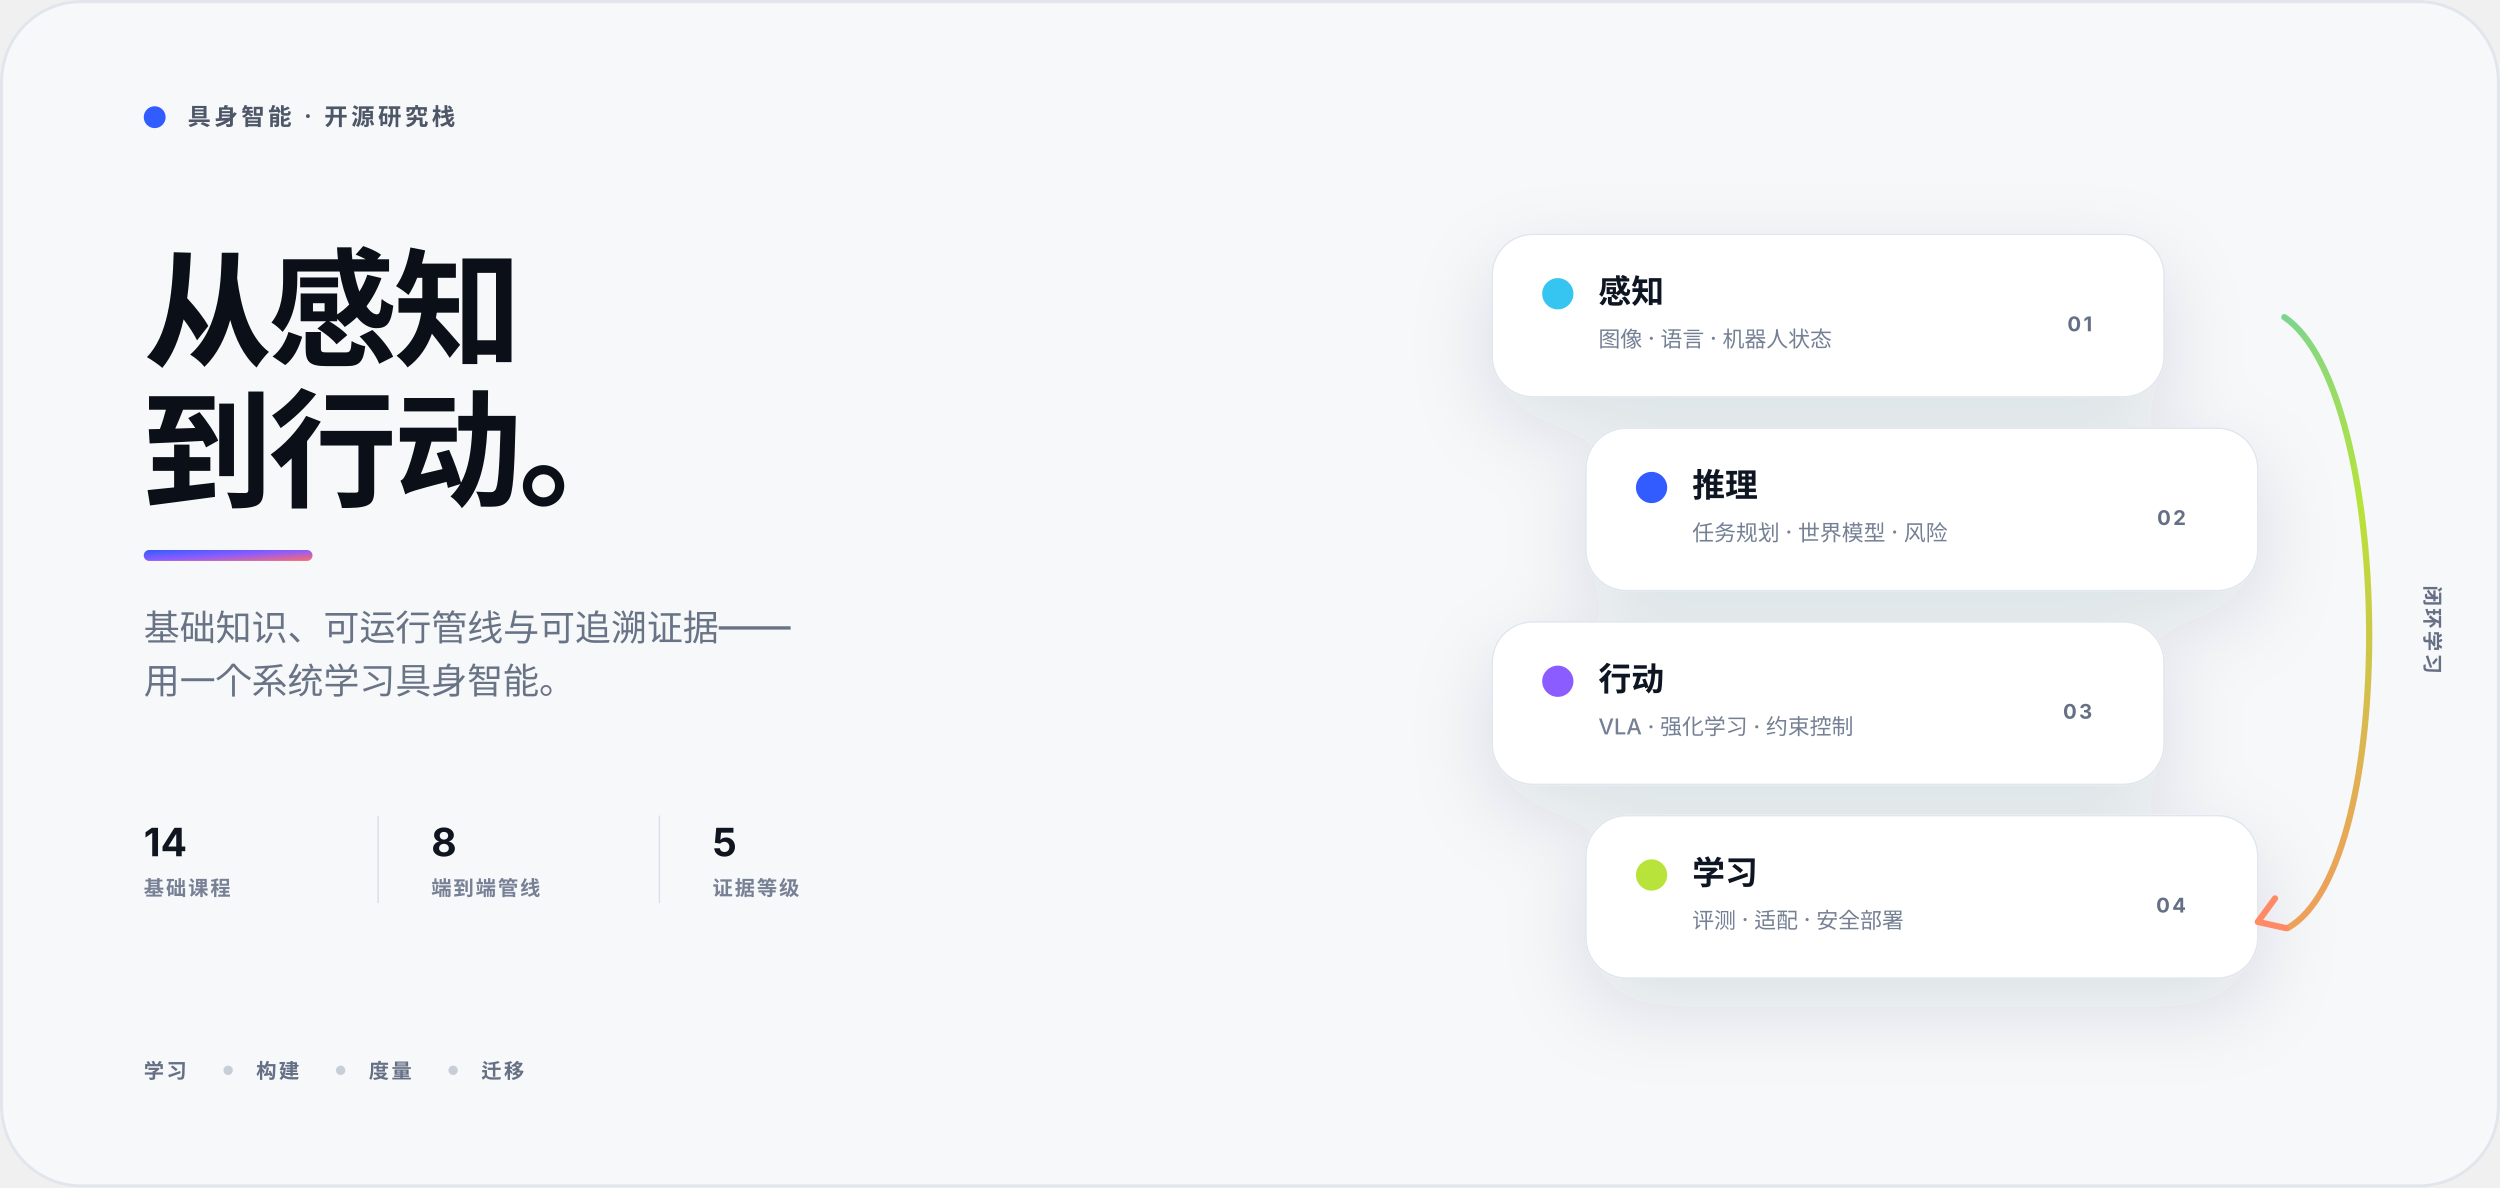
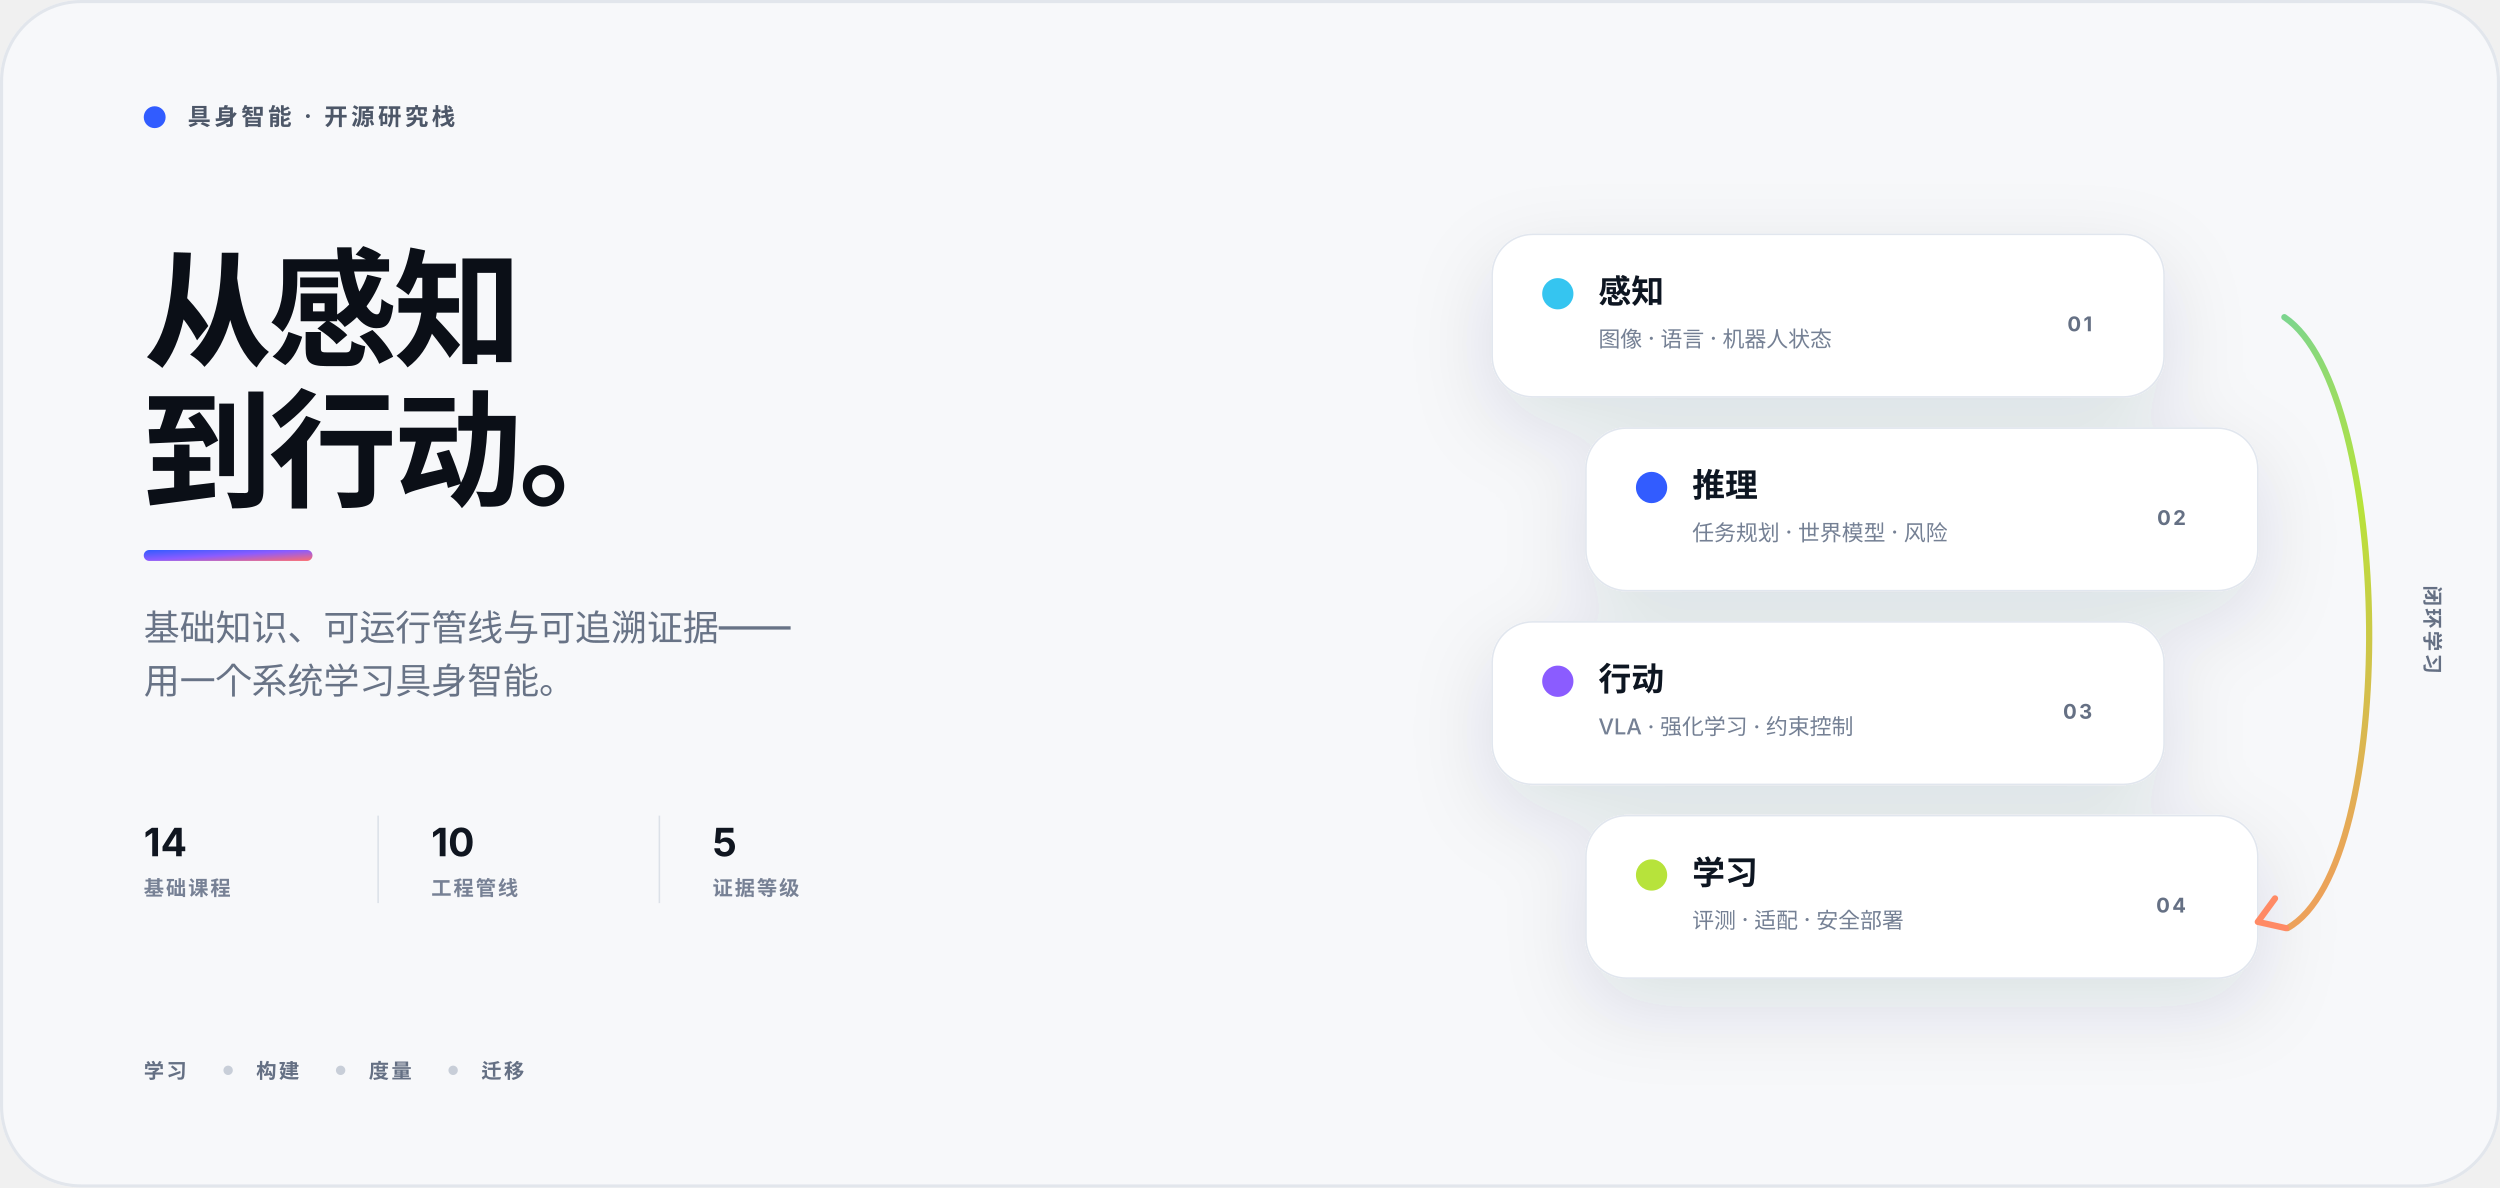
<svg xmlns="http://www.w3.org/2000/svg" width="1600" height="760" viewBox="0 0 1600 760" role="img" aria-labelledby="title desc">
  <defs>
    <linearGradient id="signal" x1="0" y1="0" x2="1" y2="1">
      <stop stop-color="#315CFF" />
      <stop offset=".48" stop-color="#8B5CFF" />
      <stop offset="1" stop-color="#FF6B6B" />
    </linearGradient>
    <linearGradient id="loop" x1="980" y1="130" x2="1490" y2="650" gradientUnits="userSpaceOnUse">
      <stop stop-color="#315CFF" />
      <stop offset=".34" stop-color="#36C5F0" />
      <stop offset=".7" stop-color="#B7E33A" />
      <stop offset="1" stop-color="#FF8A65" />
    </linearGradient>
    <radialGradient id="wash" cx="0" cy="0" r="1" gradientTransform="translate(1290 350) rotate(135) scale(430)">
      <stop stop-color="#DDE6FF" stop-opacity=".92" />
      <stop offset=".5" stop-color="#EEF1FF" stop-opacity=".48" />
      <stop offset="1" stop-color="#F7F8FA" stop-opacity="0" />
    </radialGradient>
    <filter id="shadow" x="-30%" y="-30%" width="160%" height="180%">
      <feDropShadow dx="0" dy="18" stdDeviation="26" flood-color="#1A2A52" flood-opacity=".12" />
    </filter>
    <style>.sans{font-family:"Noto Sans SC","Microsoft YaHei",Inter,-apple-system,BlinkMacSystemFont,"Segoe UI",sans-serif}.eyebrow{font-size:15px;font-weight:700;letter-spacing:2.2px;fill:#4D5768}.display{font-size:82px;font-weight:680;letter-spacing:-2px;fill:#0B0F17}.body{font-size:23px;font-weight:450;fill:#687386}.label{font-size:13px;font-weight:720;letter-spacing:1.5px;fill:#657084}.cardTitle{font-size:21px;font-weight:680;fill:#111722}.cardText{font-size:14px;font-weight:520;fill:#748094}.metric{font-size:25px;font-weight:700;fill:#101620}.metricLabel{font-size:13px;font-weight:700;letter-spacing:1.2px;fill:#778195}</style>
  </defs>
  <rect width="1600" height="760" rx="52" fill="#F7F8FA" />
  <rect x="1" y="1" width="1598" height="758" rx="51" fill="none" stroke="#E2E6EC" stroke-width="2" />
  <circle cx="1290" cy="350" r="430" fill="url(#wash)" />
  <g class="sans">
    <g transform="translate(92 68)">
      <circle cx="7" cy="7" r="7" fill="#315CFF" />
      <text x="28" y="12" class="eyebrow">具身智能 · 开源研究栈</text>
    </g>
    <text x="92" y="228" class="display">从感知</text>
    <text x="92" y="318" class="display">到行动。</text>
    <rect x="92" y="352" width="108" height="7" rx="3.5" fill="url(#signal)" />
    <text x="92" y="410" class="body">基础知识、可运行管线与可追溯证据——</text>
    <text x="92" y="444" class="body">用一个系统学习具身智能。</text>
    <g transform="translate(92 548)">
      <g>
        <text y="0" class="metric">14</text>
        <text y="25" class="metricLabel">基础课程</text>
      </g>
      <path d="M150 -26V30" stroke="#DCE1E8" />
      <g transform="translate(184)">
-         <text y="0" class="metric">8</text>
-         <text y="25" class="metricLabel">端到端管线</text>
+         <text y="0" class="metric">10</text>
+         <text y="25" class="metricLabel">工程管线</text>
      </g>
      <path d="M330 -26V30" stroke="#DCE1E8" />
      <g transform="translate(364)">
        <text y="0" class="metric">5</text>
        <text y="25" class="metricLabel">证据等级</text>
      </g>
    </g>
    <g filter="url(#shadow)">
      <g transform="translate(955 150)">
        <rect width="430" height="104" rx="26" fill="#FFFFFF" stroke="#E1E6EE" />
        <circle cx="42" cy="38" r="10" fill="#36C5F0" />
        <text x="68" y="44" class="cardTitle">感知</text>
        <text x="68" y="72" class="cardText">图像 · 语言 · 机器人状态</text>
        <text x="384" y="62" text-anchor="end" class="label">01</text>
      </g>
      <g transform="translate(1015 274)">
        <rect width="430" height="104" rx="26" fill="#FFFFFF" stroke="#E1E6EE" />
        <circle cx="42" cy="38" r="10" fill="#315CFF" />
        <text x="68" y="44" class="cardTitle">推理</text>
        <text x="68" y="72" class="cardText">任务规划 · 世界模型 · 风险</text>
        <text x="384" y="62" text-anchor="end" class="label">02</text>
      </g>
      <g transform="translate(955 398)">
        <rect width="430" height="104" rx="26" fill="#FFFFFF" stroke="#E1E6EE" />
        <circle cx="42" cy="38" r="10" fill="#8B5CFF" />
        <text x="68" y="44" class="cardTitle">行动</text>
        <text x="68" y="72" class="cardText">VLA · 强化学习 · 约束控制</text>
        <text x="384" y="62" text-anchor="end" class="label">03</text>
      </g>
      <g transform="translate(1015 522)">
        <rect width="430" height="104" rx="26" fill="#FFFFFF" stroke="#E1E6EE" />
        <circle cx="42" cy="38" r="10" fill="#B7E33A" />
        <text x="68" y="44" class="cardTitle">学习</text>
        <text x="68" y="72" class="cardText">评测 · 适配 · 安全部署</text>
        <text x="384" y="62" text-anchor="end" class="label">04</text>
      </g>
    </g>
    <path d="M1462 203C1532 250 1536 554 1464 594" fill="none" stroke="url(#loop)" stroke-width="4" stroke-linecap="round" />
    <path d="M1463 594l-18-4 11-15" fill="none" stroke="#FF8A65" stroke-width="4" stroke-linecap="round" stroke-linejoin="round" />
    <text x="1552" y="403" transform="rotate(90 1552 403)" text-anchor="middle" class="label">闭环学习</text>
    <g transform="translate(92 690)">
      <text class="label">学习</text>
      <circle cx="54" cy="-5" r="3" fill="#C8CED8" />
      <text x="72" class="label">构建</text>
      <circle cx="126" cy="-5" r="3" fill="#C8CED8" />
      <text x="144" class="label">度量</text>
      <circle cx="198" cy="-5" r="3" fill="#C8CED8" />
      <text x="216" class="label">迁移</text>
    </g>
  </g>
</svg>
